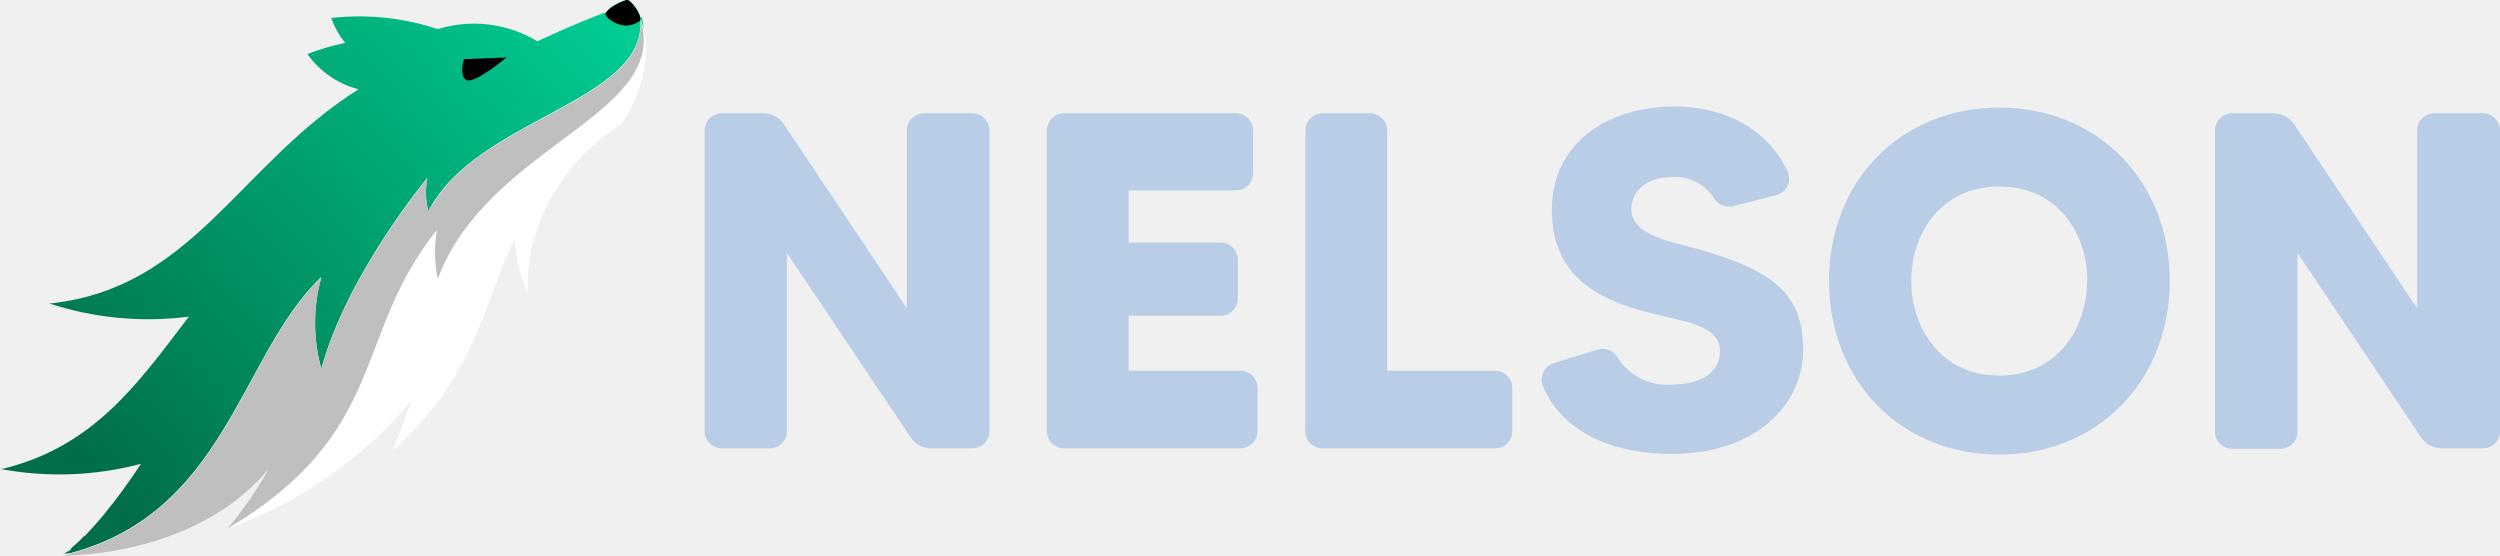
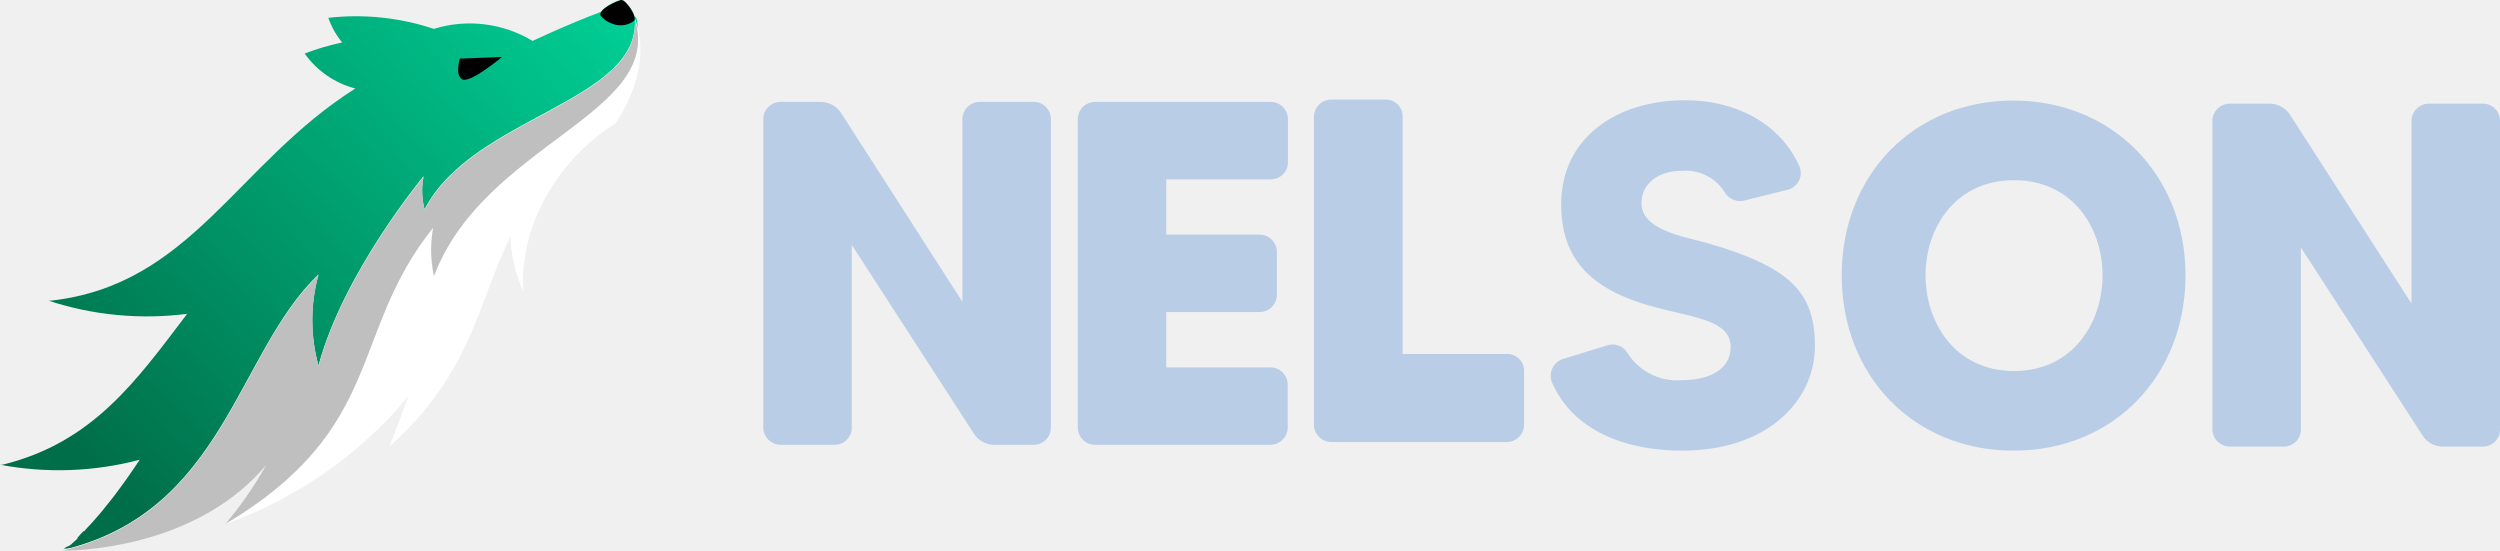
- <svg xmlns="http://www.w3.org/2000/svg" id="Capa" viewBox="0 0 224 49.74">
+ <svg xmlns="http://www.w3.org/2000/svg" id="Capa" viewBox="0 0 226 49.74">
  <defs>
    <style>.cls-1{fill:#bacde7;}.cls-2,.cls-3,.cls-4,.cls-5{fill-rule:evenodd;}.cls-2{fill:url(#Degradado_sin_nombre_1110);}.cls-3{fill:#fff;}.cls-4{fill:#bfbfbf;}.cls-5{fill:#000002;}</style>
-     <linearGradient id="Degradado_sin_nombre_1110" x1="65.75" y1="-10.28" x2="-2.66" y2="53.71" gradientUnits="userSpaceOnUse">
+     <linearGradient id="Degradado_sin_nombre_1110" x1="64.75" y1="-10.28" x2="-3.66" y2="53.71" gradientUnits="userSpaceOnUse">
      <stop offset="0.15" stop-color="#00cf95" />
      <stop offset="0.83" stop-color="#006e48" />
    </linearGradient>
  </defs>
  <g id="Logo">
    <g id="Texto">
-       <path class="cls-1" d="M85.82,12.78h4.33a1.53,1.53,0,0,1,1.5,1.55V41.26a1.53,1.53,0,0,1-1.5,1.54H86.46a2.19,2.19,0,0,1-1.88-1L73.51,25.3v16A1.53,1.53,0,0,1,72,42.8H67.68a1.53,1.53,0,0,1-1.54-1.54V14.33a1.54,1.54,0,0,1,1.54-1.55h3.69a2.24,2.24,0,0,1,1.88,1l11,16.47V14.33A1.54,1.54,0,0,1,85.82,12.78Z" transform="translate(-3 -2.63)" />
-       <path class="cls-1" d="M114.12,35.85a1.54,1.54,0,0,1,1.55,1.55v3.86a1.54,1.54,0,0,1-1.55,1.54H98.34a1.54,1.54,0,0,1-1.54-1.54V14.33a1.54,1.54,0,0,1,1.54-1.55h15.4a1.54,1.54,0,0,1,1.54,1.55v3.85a1.53,1.53,0,0,1-1.54,1.51h-9.61v4.67h8.24a1.54,1.54,0,0,1,1.54,1.54v3.48a1.53,1.53,0,0,1-1.54,1.54h-8.24v4.93Z" transform="translate(-3 -2.63)" />
-       <path class="cls-1" d="M137,35.85a1.53,1.53,0,0,1,1.5,1.55v3.86A1.53,1.53,0,0,1,137,42.8H121.46a1.53,1.53,0,0,1-1.5-1.54V14.33a1.53,1.53,0,0,1,1.5-1.55h4.33a1.53,1.53,0,0,1,1.5,1.55V35.85Z" transform="translate(-3 -2.63)" />
-       <path class="cls-1" d="M164.56,34c0,4.89-4.25,9.3-11.75,9.3-5,0-9.69-1.71-11.58-6.08a1.58,1.58,0,0,1,1-2.06l3.9-1.2a1.53,1.53,0,0,1,1.8.68,5.21,5.21,0,0,0,4.8,2.45c2.53,0,4.38-1,4.38-3,0-2.28-2.92-2.58-6.31-3.43-6-1.5-8.75-4.25-8.75-9.27,0-5.79,4.81-9.22,11-9.22,4.54,0,8.44,2.11,10.12,5.84a1.52,1.52,0,0,1-1,2.1l-3.91,1a1.58,1.58,0,0,1-1.67-.68,4.06,4.06,0,0,0-3.82-1.93c-2.14,0-3.6,1.16-3.6,2.87,0,2.36,3.6,2.92,5.92,3.56C162.41,27,164.56,29.29,164.56,34Z" transform="translate(-3 -2.63)" />
-       <path class="cls-1" d="M197.41,27.79c0,8.92-6.39,15.57-15.27,15.57s-15.26-6.65-15.26-15.57,6.39-15.52,15.26-15.52S197.41,18.91,197.41,27.79Zm-7.38,0c0-4.24-2.66-8.45-7.89-8.45s-7.89,4.21-7.89,8.45,2.66,8.49,7.89,8.49S190,32,190,27.79Z" transform="translate(-3 -2.63)" />
-       <path class="cls-1" d="M221.17,12.78h4.33a1.54,1.54,0,0,1,1.5,1.55V41.26a1.53,1.53,0,0,1-1.5,1.54h-3.69a2.22,2.22,0,0,1-1.89-1L208.86,25.3v16a1.53,1.53,0,0,1-1.5,1.54H203a1.53,1.53,0,0,1-1.54-1.54V14.33A1.54,1.54,0,0,1,203,12.78h3.69a2.25,2.25,0,0,1,1.88,1l11,16.47V14.33A1.54,1.54,0,0,1,221.17,12.78Z" transform="translate(-3 -2.63)" />
+       <path class="cls-1" d="M90.56,11.84h4.93A1.55,1.55,0,0,1,97,13.43V41.24a1.55,1.55,0,0,1-1.49,1.6H91.83A2.17,2.17,0,0,1,90,41.77l-11-17V41.24a1.55,1.55,0,0,1-1.49,1.6H72.56A1.58,1.58,0,0,1,71,41.27V13.41a1.57,1.57,0,0,1,1.58-1.57h3.62a2.23,2.23,0,0,1,1.87,1.06L89,29.91V13.41A1.57,1.57,0,0,1,90.56,11.84Z" transform="translate(-2 -2.63)" />
+       <path class="cls-1" d="M116.84,35.84a1.57,1.57,0,0,1,1.57,1.57v3.86a1.57,1.57,0,0,1-1.57,1.57H101a1.57,1.57,0,0,1-1.57-1.57V13.41A1.57,1.57,0,0,1,101,11.84h15.86a1.57,1.57,0,0,1,1.57,1.57v3.91a1.53,1.53,0,0,1-1.52,1.52h-9.48v5h8.43a1.57,1.57,0,0,1,1.57,1.57v3.86a1.57,1.57,0,0,1-1.57,1.57h-8.43v5Z" transform="translate(-2 -2.63)" />
+       <path class="cls-1" d="M138.3,34.63a1.52,1.52,0,0,1,1.48,1.54V41a1.58,1.58,0,0,1-1.54,1.59H122.32A1.57,1.57,0,0,1,120.78,41V13.22a1.57,1.57,0,0,1,1.54-1.59h5a1.52,1.52,0,0,1,1.48,1.54V34.63Z" transform="translate(-2 -2.63)" />
+       <path class="cls-1" d="M166.07,33.9c0,5-4.33,9.47-12,9.47-5.06,0-9.86-1.75-11.78-6.2a1.6,1.6,0,0,1,1-2.09l4-1.23a1.57,1.57,0,0,1,1.84.7A5.3,5.3,0,0,0,154,37c2.57,0,4.45-1,4.45-3,0-2.32-3-2.62-6.42-3.49-6.11-1.53-8.9-4.33-8.9-9.43,0-5.9,4.89-9.39,11.22-9.39,4.62,0,8.6,2.14,10.3,5.94a1.55,1.55,0,0,1-1,2.14l-4,1a1.62,1.62,0,0,1-1.7-.7,4.14,4.14,0,0,0-3.89-2c-2.18,0-3.67,1.18-3.67,2.92,0,2.4,3.67,3,6,3.63C163.88,26.78,166.07,29.09,166.07,33.9Z" transform="translate(-2 -2.63)" />
+       <path class="cls-1" d="M199.57,27.52c0,9.08-6.5,15.85-15.54,15.85s-15.54-6.77-15.54-15.85S175,11.72,184,11.72,199.57,18.49,199.57,27.52Zm-7.5,0c0-4.32-2.71-8.6-8-8.6s-8,4.28-8,8.6,2.71,8.65,8,8.65S192.07,31.84,192.07,27.52Z" transform="translate(-2 -2.63)" />
+       <path class="cls-1" d="M221.57,12h4.94a1.55,1.55,0,0,1,1.49,1.6V41.45A1.54,1.54,0,0,1,226.51,43h-3.66A2.14,2.14,0,0,1,221,42L210,25V41.45A1.54,1.54,0,0,1,208.51,43h-4.94A1.57,1.57,0,0,1,202,41.47V13.62A1.57,1.57,0,0,1,203.57,12h3.62a2.19,2.19,0,0,1,1.87,1.07l10.94,17V13.62A1.57,1.57,0,0,1,221.57,12Z" transform="translate(-2 -2.63)" />
    </g>
    <g id="Isotipo">
-       <path class="cls-2" d="M60.37,4.27c0-.57-.91-1.73-1.24-1.64a3.52,3.52,0,0,0-1.78,1.06c-3.18,1.2-6.2,2.64-6.2,2.64a11,11,0,0,0-8.93-1.09,22.29,22.29,0,0,0-9.54-1,7.32,7.32,0,0,0,1.25,2.23,22.16,22.16,0,0,0-3.39,1l0,0a8.11,8.11,0,0,0,4.58,3.16h0C24.37,17.43,20.29,28.39,7.6,29.81l-.22,0A28.54,28.54,0,0,0,19.92,31c-4.56,6-8.49,11.63-16.69,13.64H3a28.61,28.61,0,0,0,12.63-.45h0c-.73,1.11-1.46,2.14-2.16,3.07h0l-.25.33,0,0-.24.3,0,0c-.08.1-.15.2-.23.29l0,0-.22.27,0,0-.21.27,0,0-.22.26,0,0-.22.26,0,0c-.39.45-.76.87-1.11,1.23l0,0-.16.18-.06,0-.14.14-.06.06-.12.12-.07.07-.11.1-.07.07-.1.09-.07.07-.1.08-.06.06-.09.08-.07.05L9.21,52l-.06,0-.08.06-.06,0-.08.06,0,0-.08.05,0,0-.11.06c3.19,0,12.22-3.35,18-10.16,0,0,6.65-3.59,10.39-13.3,1.6-4.15,6.84-8.9,11.86-12.09,0,0,13.3-7.77,11.49-12.55Z" transform="translate(-3 -2.63)" />
-       <path class="cls-3" d="M60.38,4.27c.6,7.57-14.71,8.88-19,17.29a6.64,6.64,0,0,1-.09-3s-7.24,8.69-9.5,17.12a15.44,15.44,0,0,1,0-8.24c-7.43,7.1-8.51,21.49-23.21,24.93,3.19,0,12.67-.88,18.44-7.7A34.67,34.67,0,0,1,23.37,50,38.33,38.33,0,0,0,39.91,38.47C39,41,38.2,43,38.2,43c7.47-6.68,8-13,10.94-19a12.88,12.88,0,0,0,1.16,4.94c-.37-6.1,3.3-12,8.32-15.14C58.62,13.78,62.19,9.05,60.38,4.27Z" transform="translate(-3 -2.63)" />
-       <path class="cls-4" d="M60.39,4.31v0c.6,7.57-14.71,8.88-19,17.29a6.64,6.64,0,0,1-.09-3s-7.24,8.69-9.5,17.12a15.44,15.44,0,0,1,0-8.24c-7.43,7.1-8.51,21.49-23.21,24.93,3.19,0,12.67-.88,18.44-7.7A34.67,34.67,0,0,1,23.37,50c14.56-8.67,11.16-17.3,18.78-26.77a11.25,11.25,0,0,0,.08,4.37c4.5-12,20.88-14.67,18.15-23.24Z" transform="translate(-3 -2.63)" />
-       <path class="cls-5" d="M48.36,7.78l-3.79.15s-.47,1.47.22,1.87,3.57-2,3.57-2" transform="translate(-3 -2.63)" />
-       <path d="M57.31,4.07a2.32,2.32,0,0,0,1.09.72,2,2,0,0,0,1.92-.28c.34-.35-.81-2-1.19-1.88C58.07,3,57.06,3.63,57.31,4.07Z" transform="translate(-3 -2.63)" />
+       <path class="cls-2" d="M59.37,4.27c0-.57-.91-1.73-1.24-1.64a3.52,3.52,0,0,0-1.78,1.06c-3.18,1.2-6.2,2.64-6.2,2.64a11,11,0,0,0-8.93-1.09,22.29,22.29,0,0,0-9.54-1,7.32,7.32,0,0,0,1.25,2.23,22.16,22.16,0,0,0-3.39,1l0,0a8.11,8.11,0,0,0,4.58,3.16h0C23.37,17.43,19.29,28.39,6.6,29.81l-.22,0A28.54,28.54,0,0,0,18.92,31c-4.56,6-8.49,11.63-16.69,13.64H2a28.61,28.61,0,0,0,12.63-.45h0c-.73,1.11-1.46,2.14-2.16,3.07h0l-.25.33,0,0-.24.3,0,0c-.08.1-.15.2-.23.29l0,0-.22.27,0,0-.21.27,0,0-.22.26,0,0-.22.26,0,0c-.39.45-.76.87-1.11,1.23l0,0-.16.18-.06,0-.14.14-.06.06L9,51.25,9,51.32l-.11.1-.07.07-.1.09-.07.07-.1.08-.06.06-.09.08-.07.05L8.21,52l-.06,0-.08.06-.06,0-.08.06,0,0-.08.05,0,0-.11.06c3.19,0,12.22-3.35,18-10.16,0,0,6.65-3.59,10.39-13.3,1.6-4.15,6.84-8.9,11.86-12.09,0,0,13.3-7.77,11.49-12.55Z" transform="translate(-2 -2.63)" />
+       <path class="cls-3" d="M59.38,4.27c.6,7.57-14.71,8.88-19,17.29a6.64,6.64,0,0,1-.09-3s-7.24,8.69-9.5,17.12a15.44,15.44,0,0,1,0-8.24c-7.43,7.1-8.51,21.49-23.21,24.93,3.19,0,12.67-.88,18.44-7.7A34.67,34.67,0,0,1,22.37,50,38.33,38.33,0,0,0,38.91,38.47C38,41,37.2,43,37.2,43c7.47-6.68,8-13,10.94-19a12.88,12.88,0,0,0,1.16,4.94c-.37-6.1,3.3-12,8.32-15.14C57.62,13.78,61.19,9.05,59.38,4.27Z" transform="translate(-2 -2.63)" />
+       <path class="cls-4" d="M59.39,4.31v0c.6,7.57-14.71,8.88-19,17.29a6.64,6.64,0,0,1-.09-3s-7.24,8.69-9.5,17.12a15.44,15.44,0,0,1,0-8.24c-7.43,7.1-8.51,21.49-23.21,24.93,3.19,0,12.67-.88,18.44-7.7A34.67,34.67,0,0,1,22.37,50c14.56-8.67,11.16-17.3,18.78-26.77a11.25,11.25,0,0,0,.08,4.37c4.5-12,20.88-14.67,18.15-23.24Z" transform="translate(-2 -2.63)" />
+       <path class="cls-5" d="M47.36,7.78l-3.79.15s-.47,1.47.22,1.87,3.57-2,3.57-2" transform="translate(-2 -2.63)" />
+       <path d="M56.31,4.07a2.32,2.32,0,0,0,1.09.72,2,2,0,0,0,1.92-.28c.34-.35-.81-2-1.19-1.88C57.07,3,56.06,3.63,56.31,4.07Z" transform="translate(-2 -2.63)" />
    </g>
  </g>
</svg>
